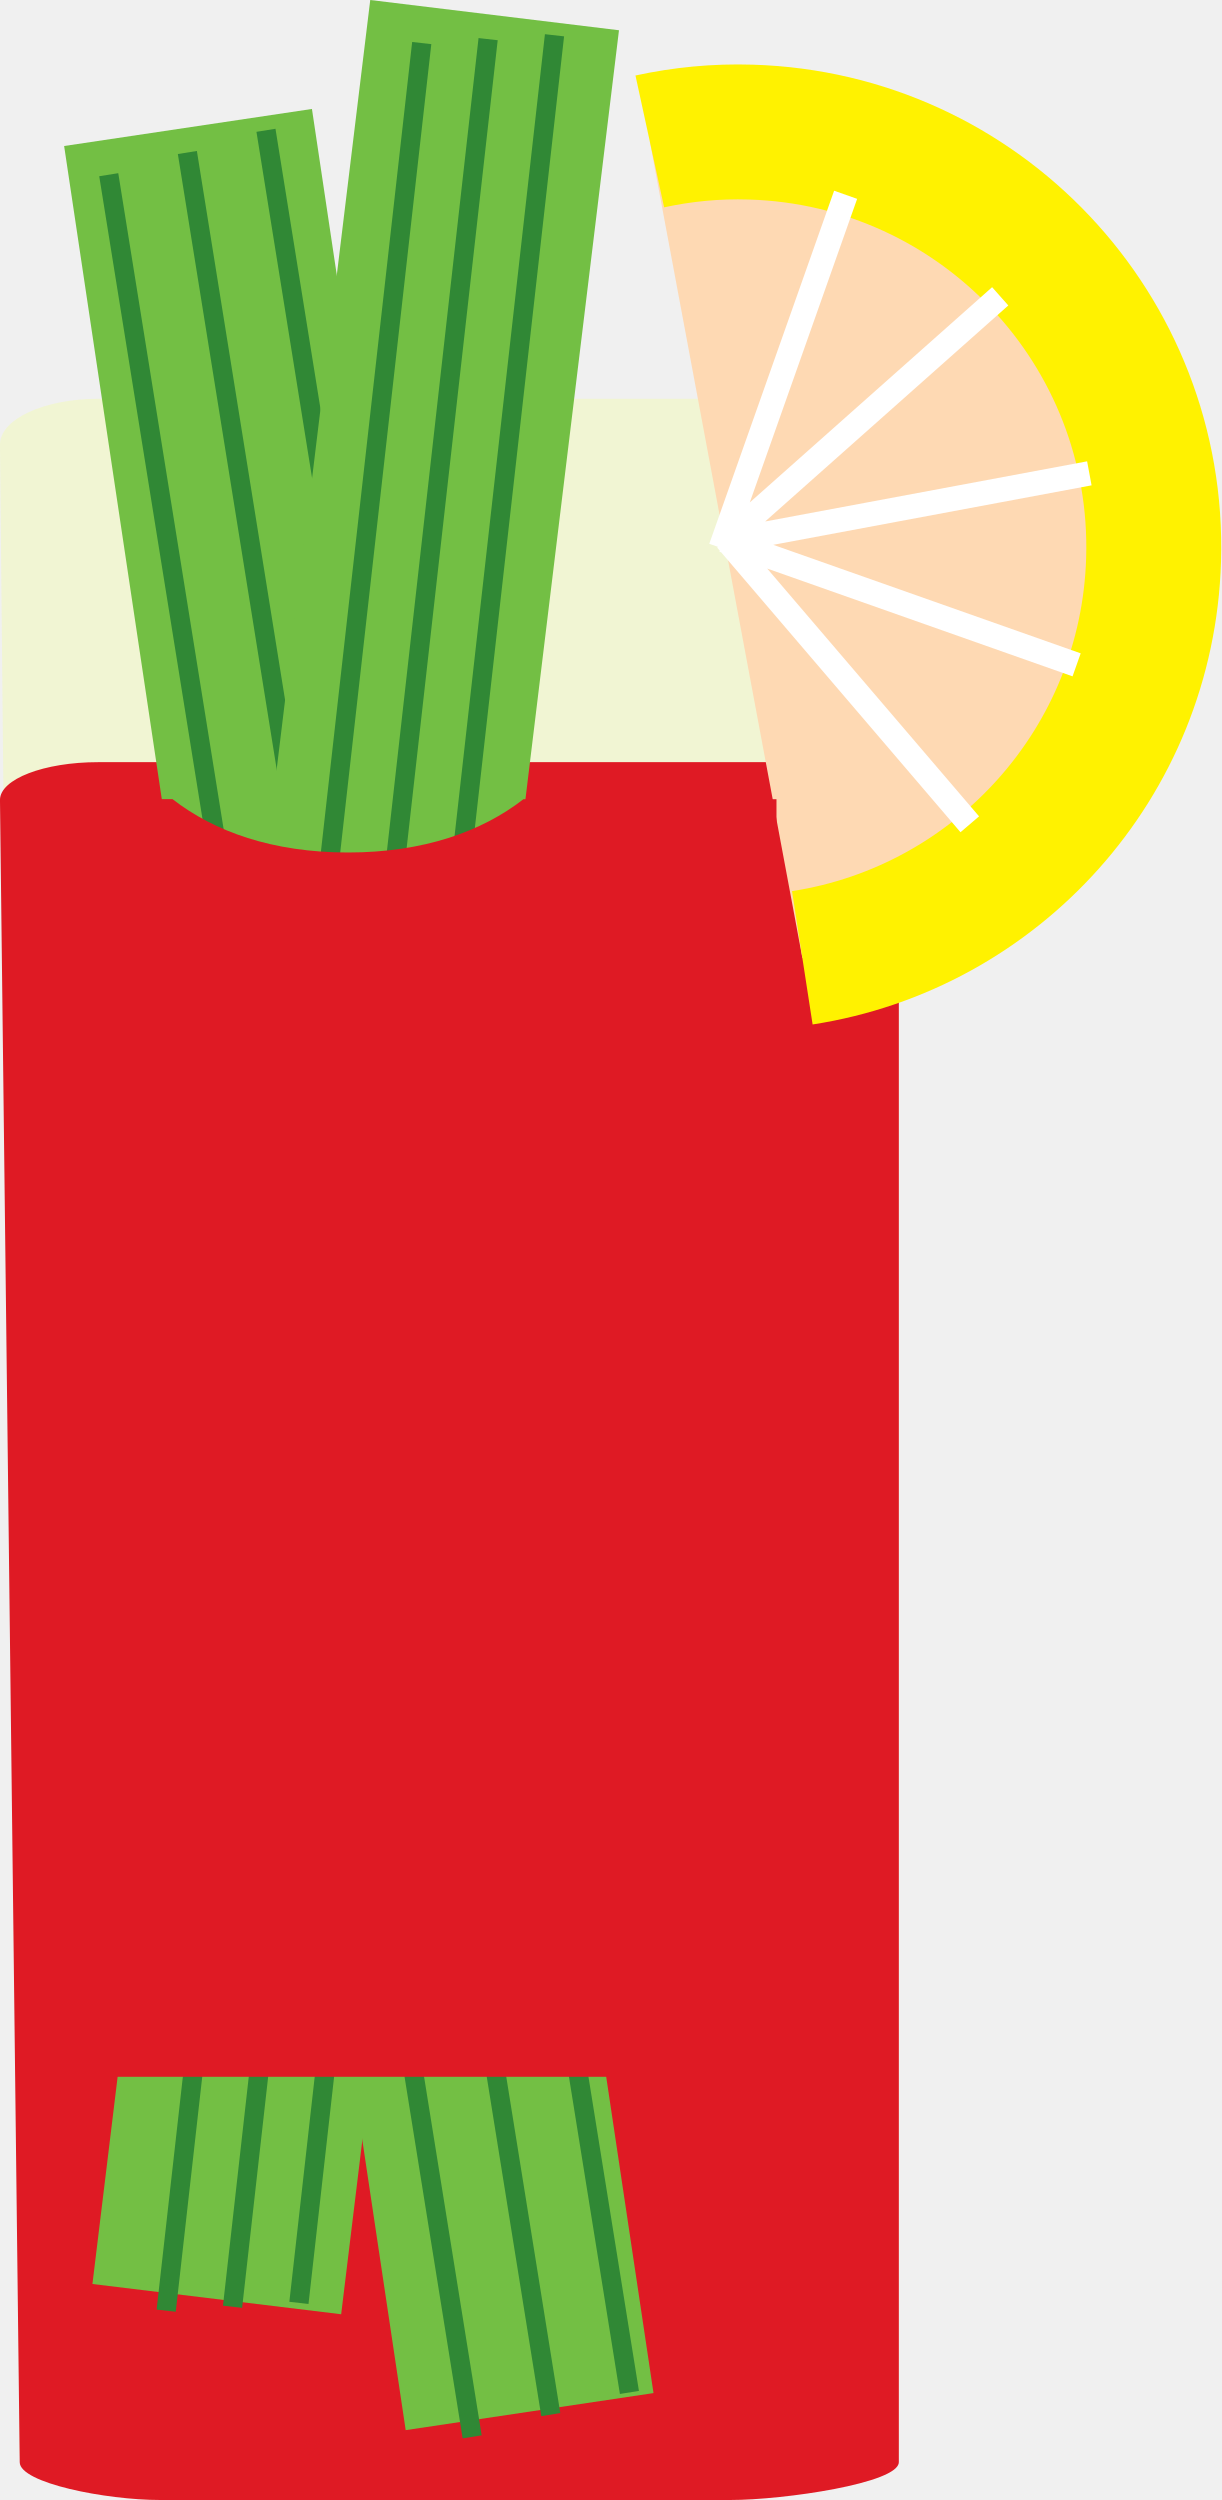
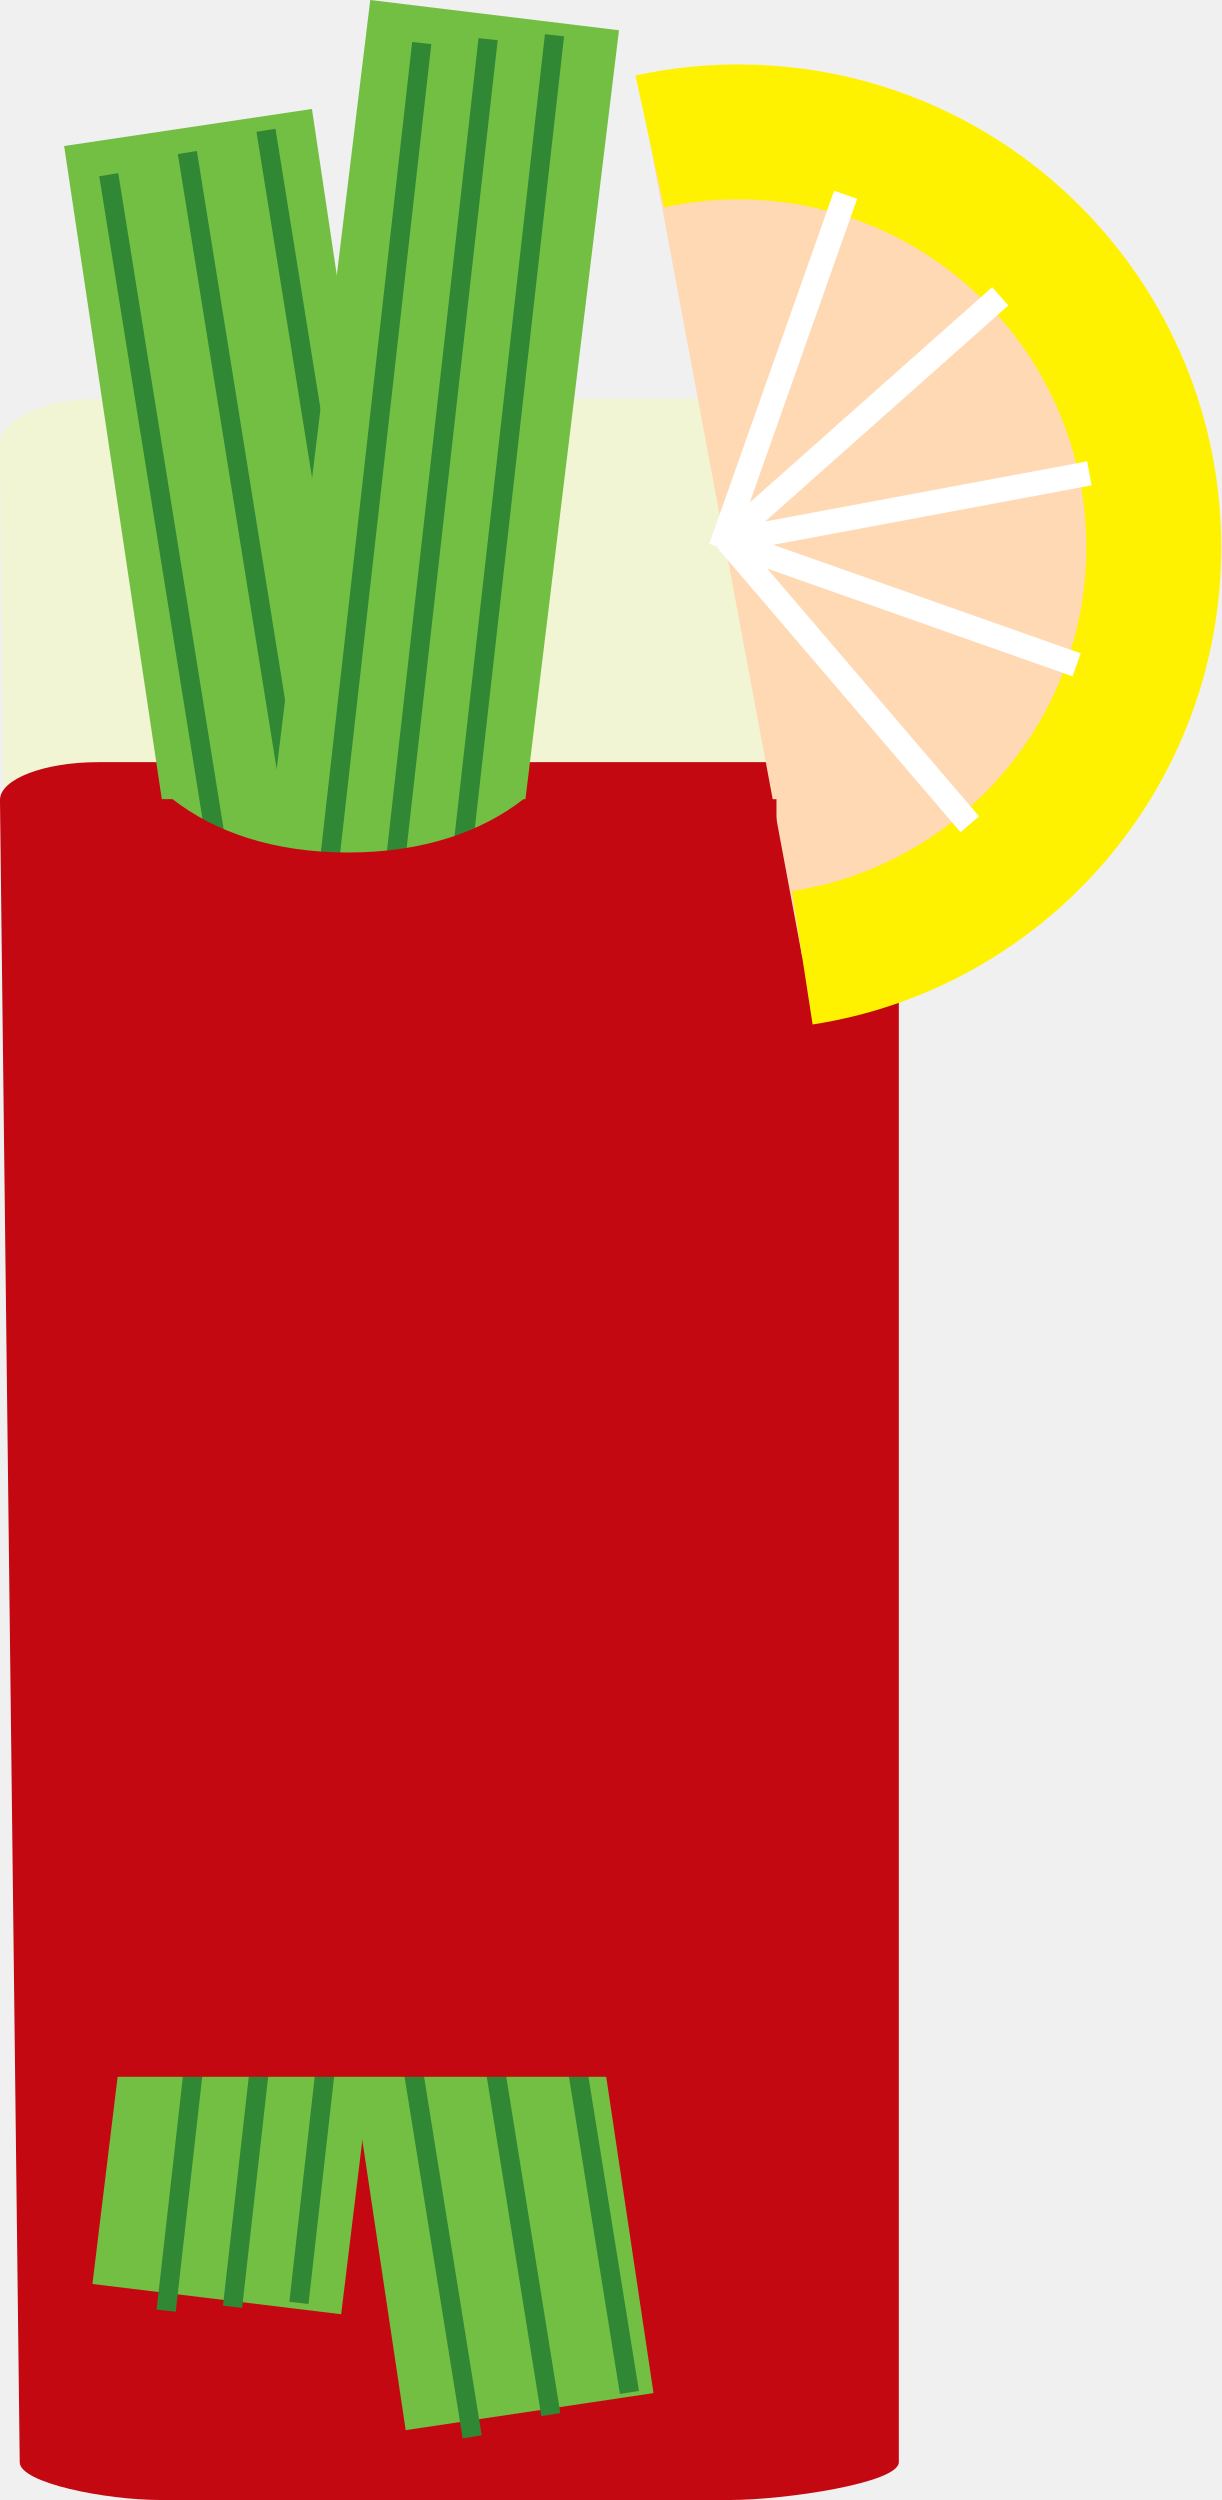
<svg xmlns="http://www.w3.org/2000/svg" version="1.1" id="Layer_1" x="0px" y="0px" width="63.361px" height="129.707px" viewBox="0 0 63.361 129.707" style="enable-background:new 0 0 63.361 129.707;" xml:space="preserve">
  <path style="fill:#F1F5D3;" d="M46.633,127.335c0,1.311-5.94,2.371-8.752,2.371H8.312c-2.813,0-7.289-1.061-7.289-2.371  L-0.001,23.062c0-1.31,2.28-2.371,5.093-2.371H41.54c2.813,0,5.094,0.397,5.094,0.887V127.335z" />
-   <path style="fill:#DF1A24;" d="M46.633,127.746c0,1.084-5.94,1.961-8.752,1.961H8.312c-2.813,0-7.289-0.877-7.289-1.961  l-1.024-86.242c0-1.083,2.28-1.961,5.093-1.961H41.54c2.813,0,5.094,0.329,5.094,0.733V127.746z" />
+   <path style="fill:#C40811;" d="M46.633,127.746c0,1.084-5.94,1.961-8.752,1.961H8.312c-2.813,0-7.289-0.877-7.289-1.961  l-1.024-86.242c0-1.083,2.28-1.961,5.093-1.961H41.54c2.813,0,5.094,0.329,5.094,0.733V127.746z" />
  <path style="fill:#FED9B3;stroke:#FFF200;stroke-width:7;stroke-miterlimit:10;" d="M41.627,49.693  c10.067-1.553,17.906-10.101,18.224-20.647c0.36-11.901-8.999-21.838-20.897-22.192c-1.803-0.057-3.557,0.117-5.241,0.483" />
  <polygon style="fill:#FFFFFF;" points="37.417,28.656 49.833,43.178 50.796,42.355 39.805,29.499 55.647,35.091 56.069,33.897   40.12,28.267 56.634,25.181 56.402,23.935 39.698,27.056 52.314,15.848 51.473,14.9 38.902,26.067 44.471,10.317 43.276,9.895   36.799,28.213 37.25,28.373 37.208,28.41 37.345,28.57 37.326,28.624 " />
  <g>
    <line style="fill:none;stroke:#73BF44;stroke-width:13;stroke-miterlimit:10;" x1="9.756" y1="6.614" x2="27.477" y2="125.121" />
    <line style="fill:none;stroke:#308835;stroke-miterlimit:10;" x1="5.642" y1="9.064" x2="24.497" y2="126.431" />
    <line style="fill:none;stroke:#308835;stroke-miterlimit:10;" x1="9.721" y1="7.912" x2="28.576" y2="125.277" />
    <line style="fill:none;stroke:#308835;stroke-miterlimit:10;" x1="13.799" y1="6.76" x2="32.656" y2="124.126" />
  </g>
  <g>
    <line style="fill:none;stroke:#73BF44;stroke-width:13;stroke-miterlimit:10;" x1="25.662" y1="0.785" x2="11.248" y2="119.285" />
    <line style="fill:none;stroke:#308835;stroke-miterlimit:10;" x1="21.881" y1="2.234" x2="8.622" y2="119.884" />
    <line style="fill:none;stroke:#308835;stroke-miterlimit:10;" x1="25.325" y1="2.031" x2="12.065" y2="119.681" />
    <line style="fill:none;stroke:#308835;stroke-miterlimit:10;" x1="28.769" y1="1.83" x2="15.509" y2="119.48" />
  </g>
-   <path style="fill:#DF1A24;" d="M27.159,41.463C25,43.144,21.97,44.23,18.056,44.23s-6.944-1.087-9.104-2.768H1.286v66.287h39V41.463  H27.159z" />
+   <path style="fill:#C40811;" d="M27.159,41.463C25,43.144,21.97,44.23,18.056,44.23s-6.944-1.087-9.104-2.768H1.286v66.287h39V41.463  H27.159z" />
</svg>
